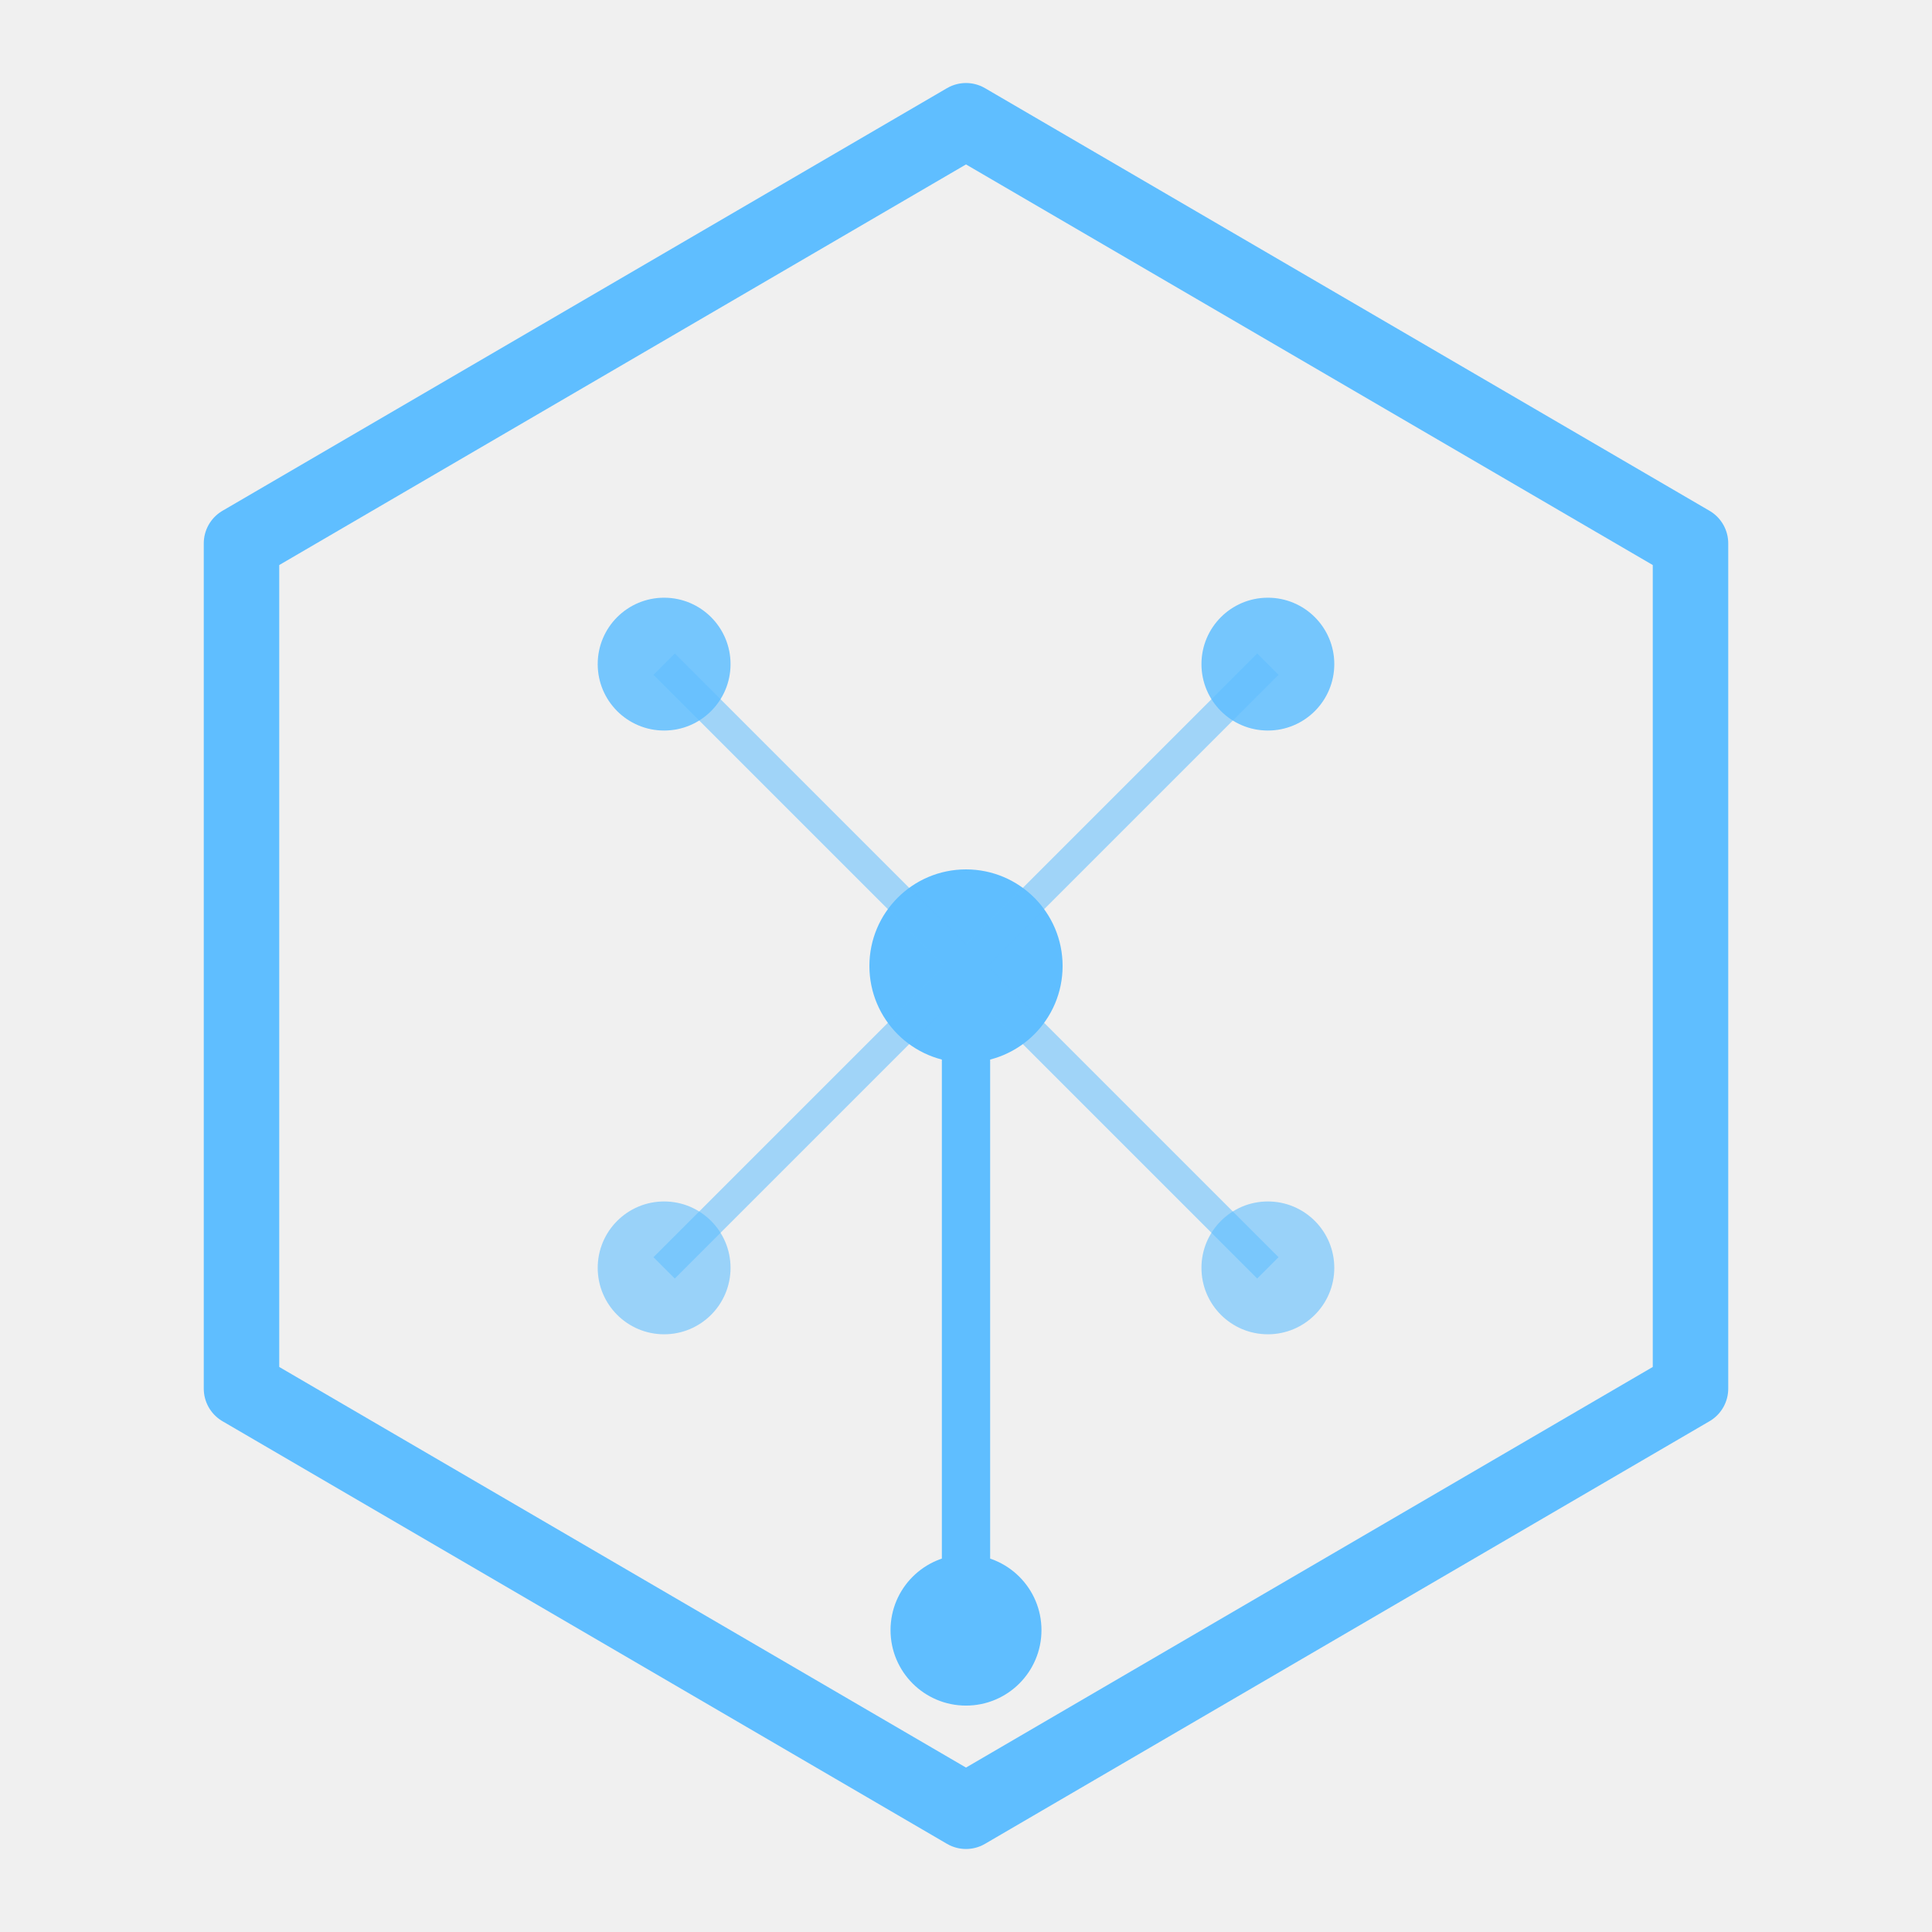
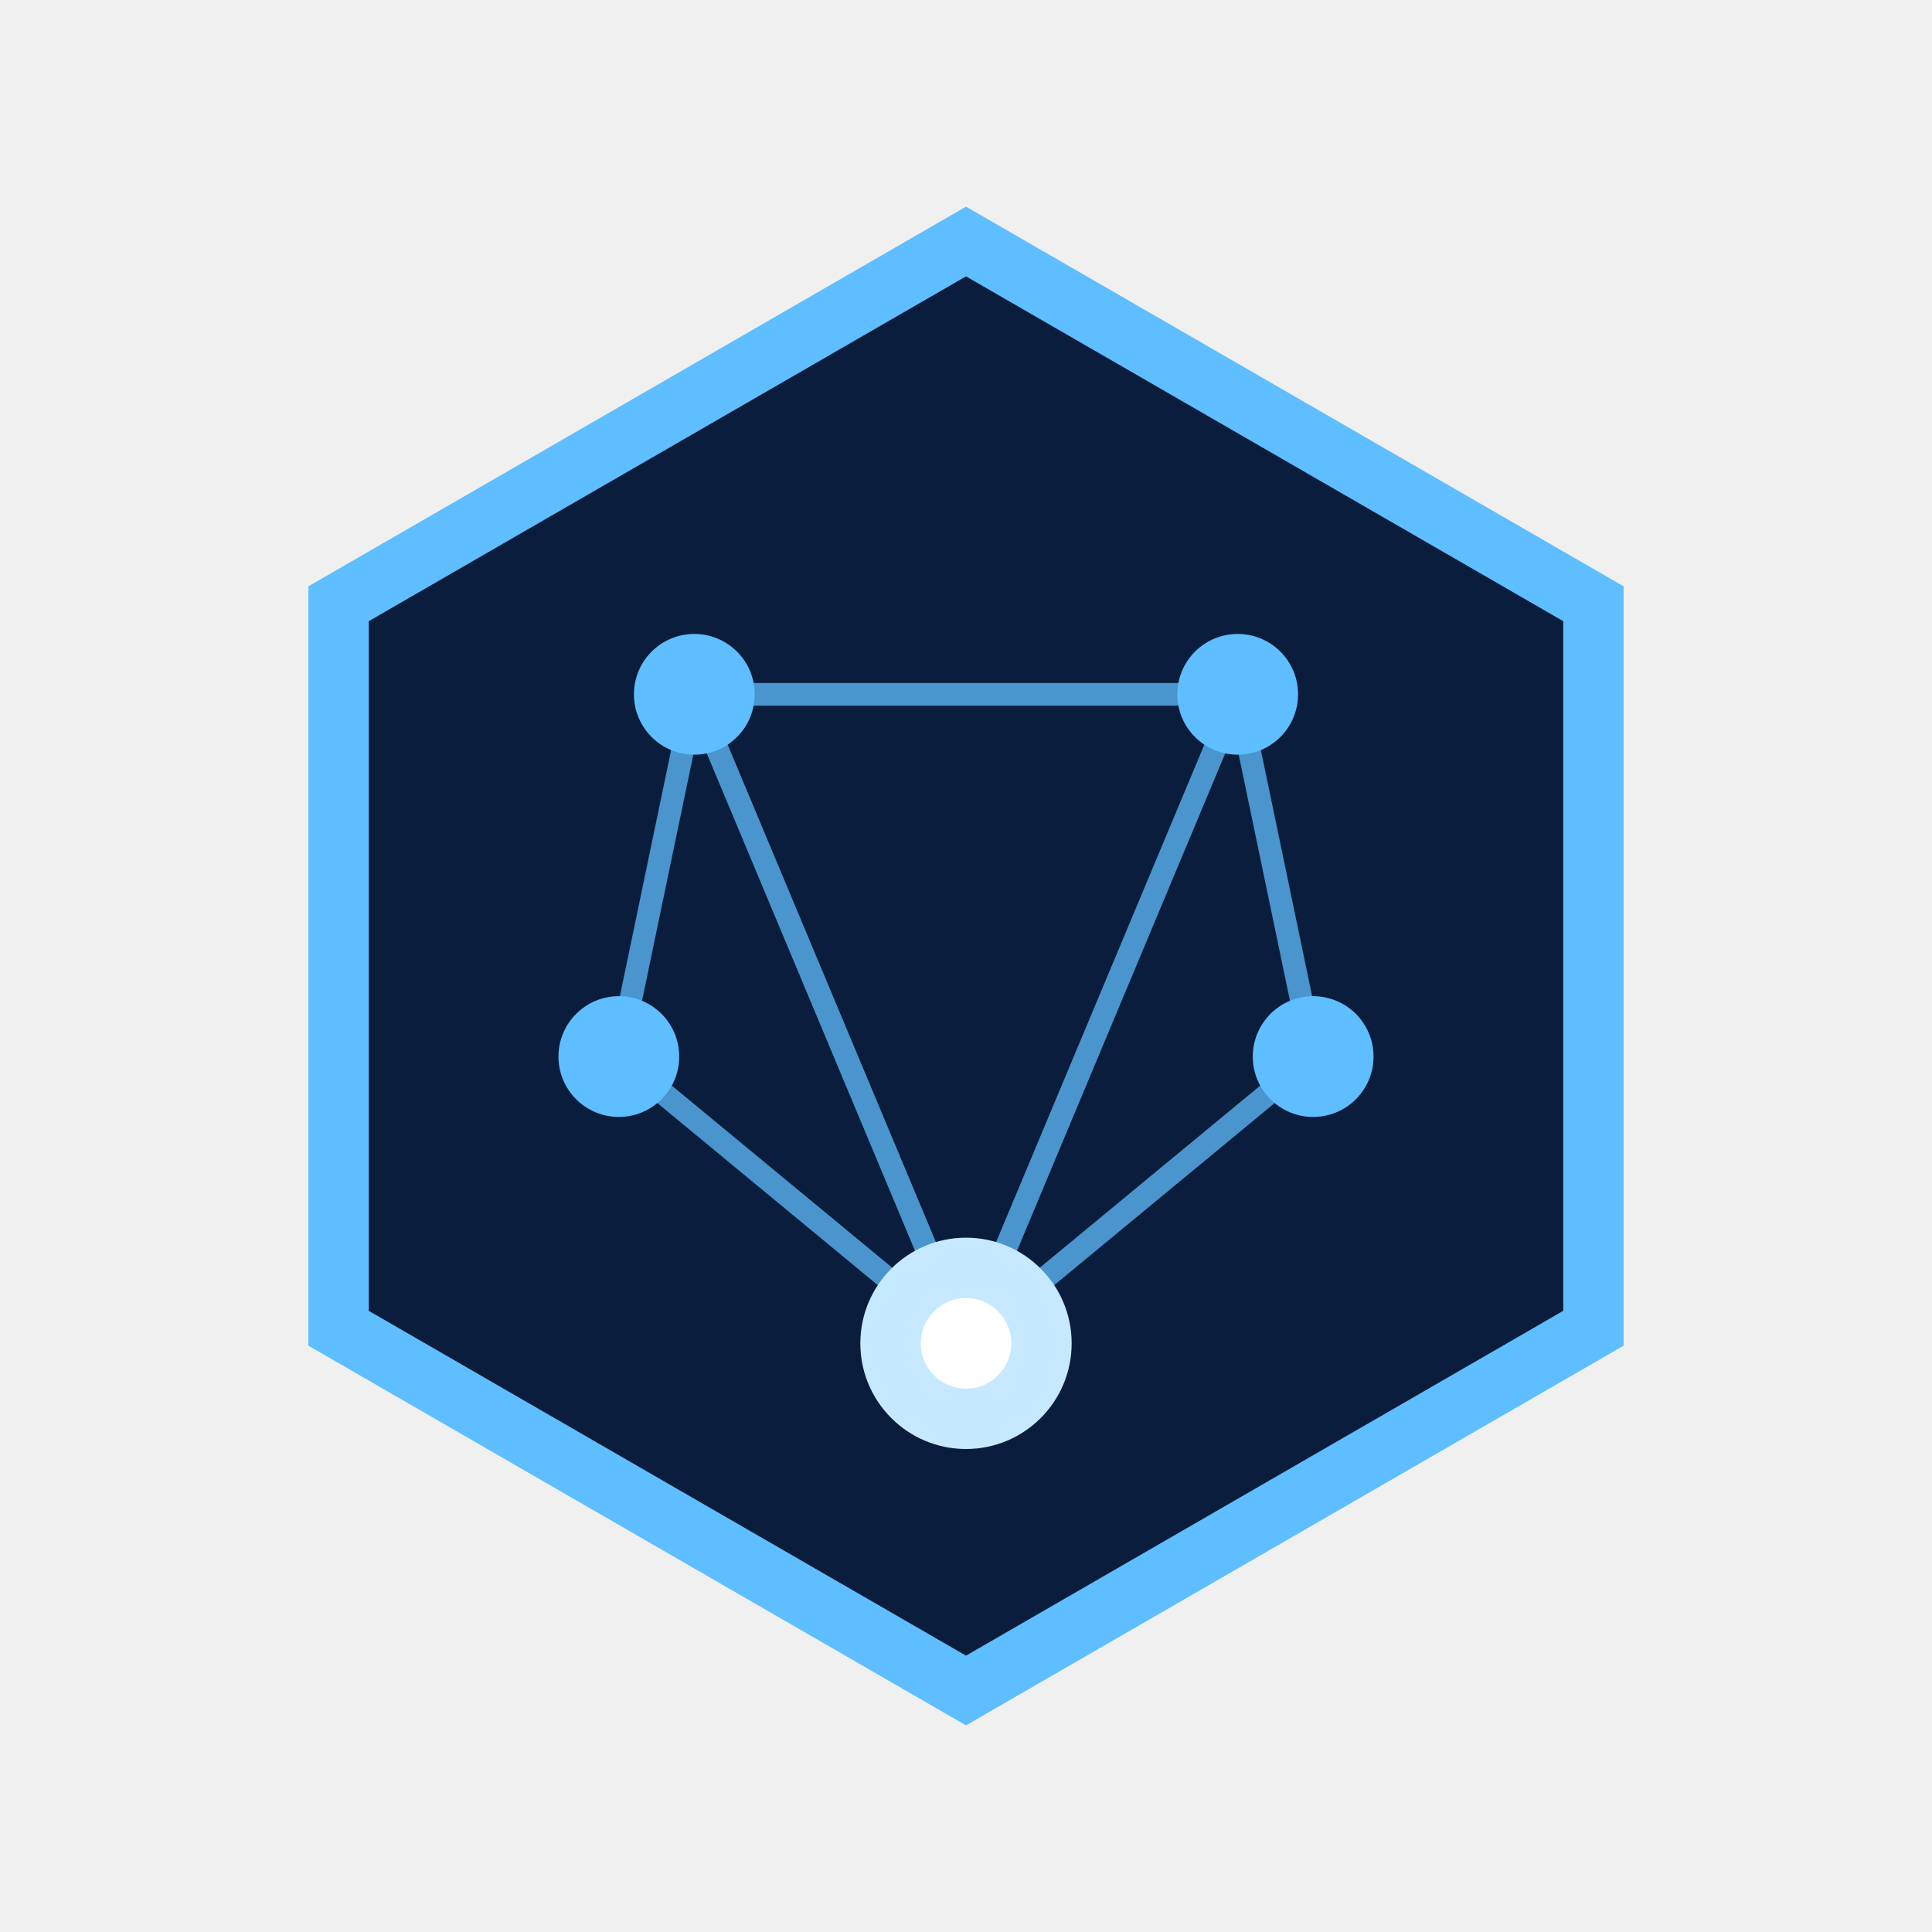
- <svg xmlns="http://www.w3.org/2000/svg" viewBox="0 0 64 64" fill="none" role="img" aria-label="SynaptoDeck">
-   <polygon points="32,4 56,18 56,46 32,60 8,46 8,18" stroke="#5fbeff" stroke-width="2.5" stroke-linejoin="round" />
+ <svg xmlns="http://www.w3.org/2000/svg" viewBox="0 0 256 256" shape-rendering="geometricPrecision">
+   <polygon points="128,32 211.14,80 211.14,176 128,224 44.86,176 44.86,80" fill="#0b1d3d" />
+   <polygon points="128,32 211.14,80 211.14,176 128,224 44.86,176 44.86,80" fill="none" stroke="#5fbeff" stroke-width="8" stroke-linejoin="miter" stroke-miterlimit="6" />
+   <g stroke="#5fbeff" stroke-width="3" stroke-linecap="square" opacity="0.75" fill="none">
+     <line x1="92" y1="92" x2="164" y2="92" />
+     <line x1="92" y1="92" x2="82" y2="140" />
+     <line x1="164" y1="92" x2="174" y2="140" />
+     <line x1="92" y1="92" x2="128" y2="178" />
+     <line x1="164" y1="92" x2="128" y2="178" />
+     <line x1="82" y1="140" x2="128" y2="178" />
+     <line x1="174" y1="140" x2="128" y2="178" />
+   </g>
  <g fill="#5fbeff">
-     <circle cx="22" cy="22" r="2.2" opacity="0.85" />
-     <circle cx="42" cy="22" r="2.2" opacity="0.85" />
-     <circle cx="22" cy="42" r="2.2" opacity="0.6" />
-     <circle cx="42" cy="42" r="2.2" opacity="0.6" />
-     <circle cx="32" cy="32" r="3.2" />
-     <circle cx="32" cy="54" r="2.5" />
+     <circle cx="92" cy="92" r="8" />
+     <circle cx="164" cy="92" r="8" />
+     <circle cx="82" cy="140" r="8" />
+     <circle cx="174" cy="140" r="8" />
  </g>
-   <g stroke="#5fbeff" stroke-width="1" opacity="0.55">
-     <line x1="22" y1="22" x2="32" y2="32" />
-     <line x1="42" y1="22" x2="32" y2="32" />
-     <line x1="22" y1="42" x2="32" y2="32" />
-     <line x1="42" y1="42" x2="32" y2="32" />
-   </g>
-   <line x1="32" y1="32" x2="32" y2="54" stroke="#5fbeff" stroke-width="1.6" />
+   <circle cx="128" cy="178" r="14" fill="#c6e9ff" />
+   <circle cx="128" cy="178" r="6" fill="#ffffff" />
</svg>
